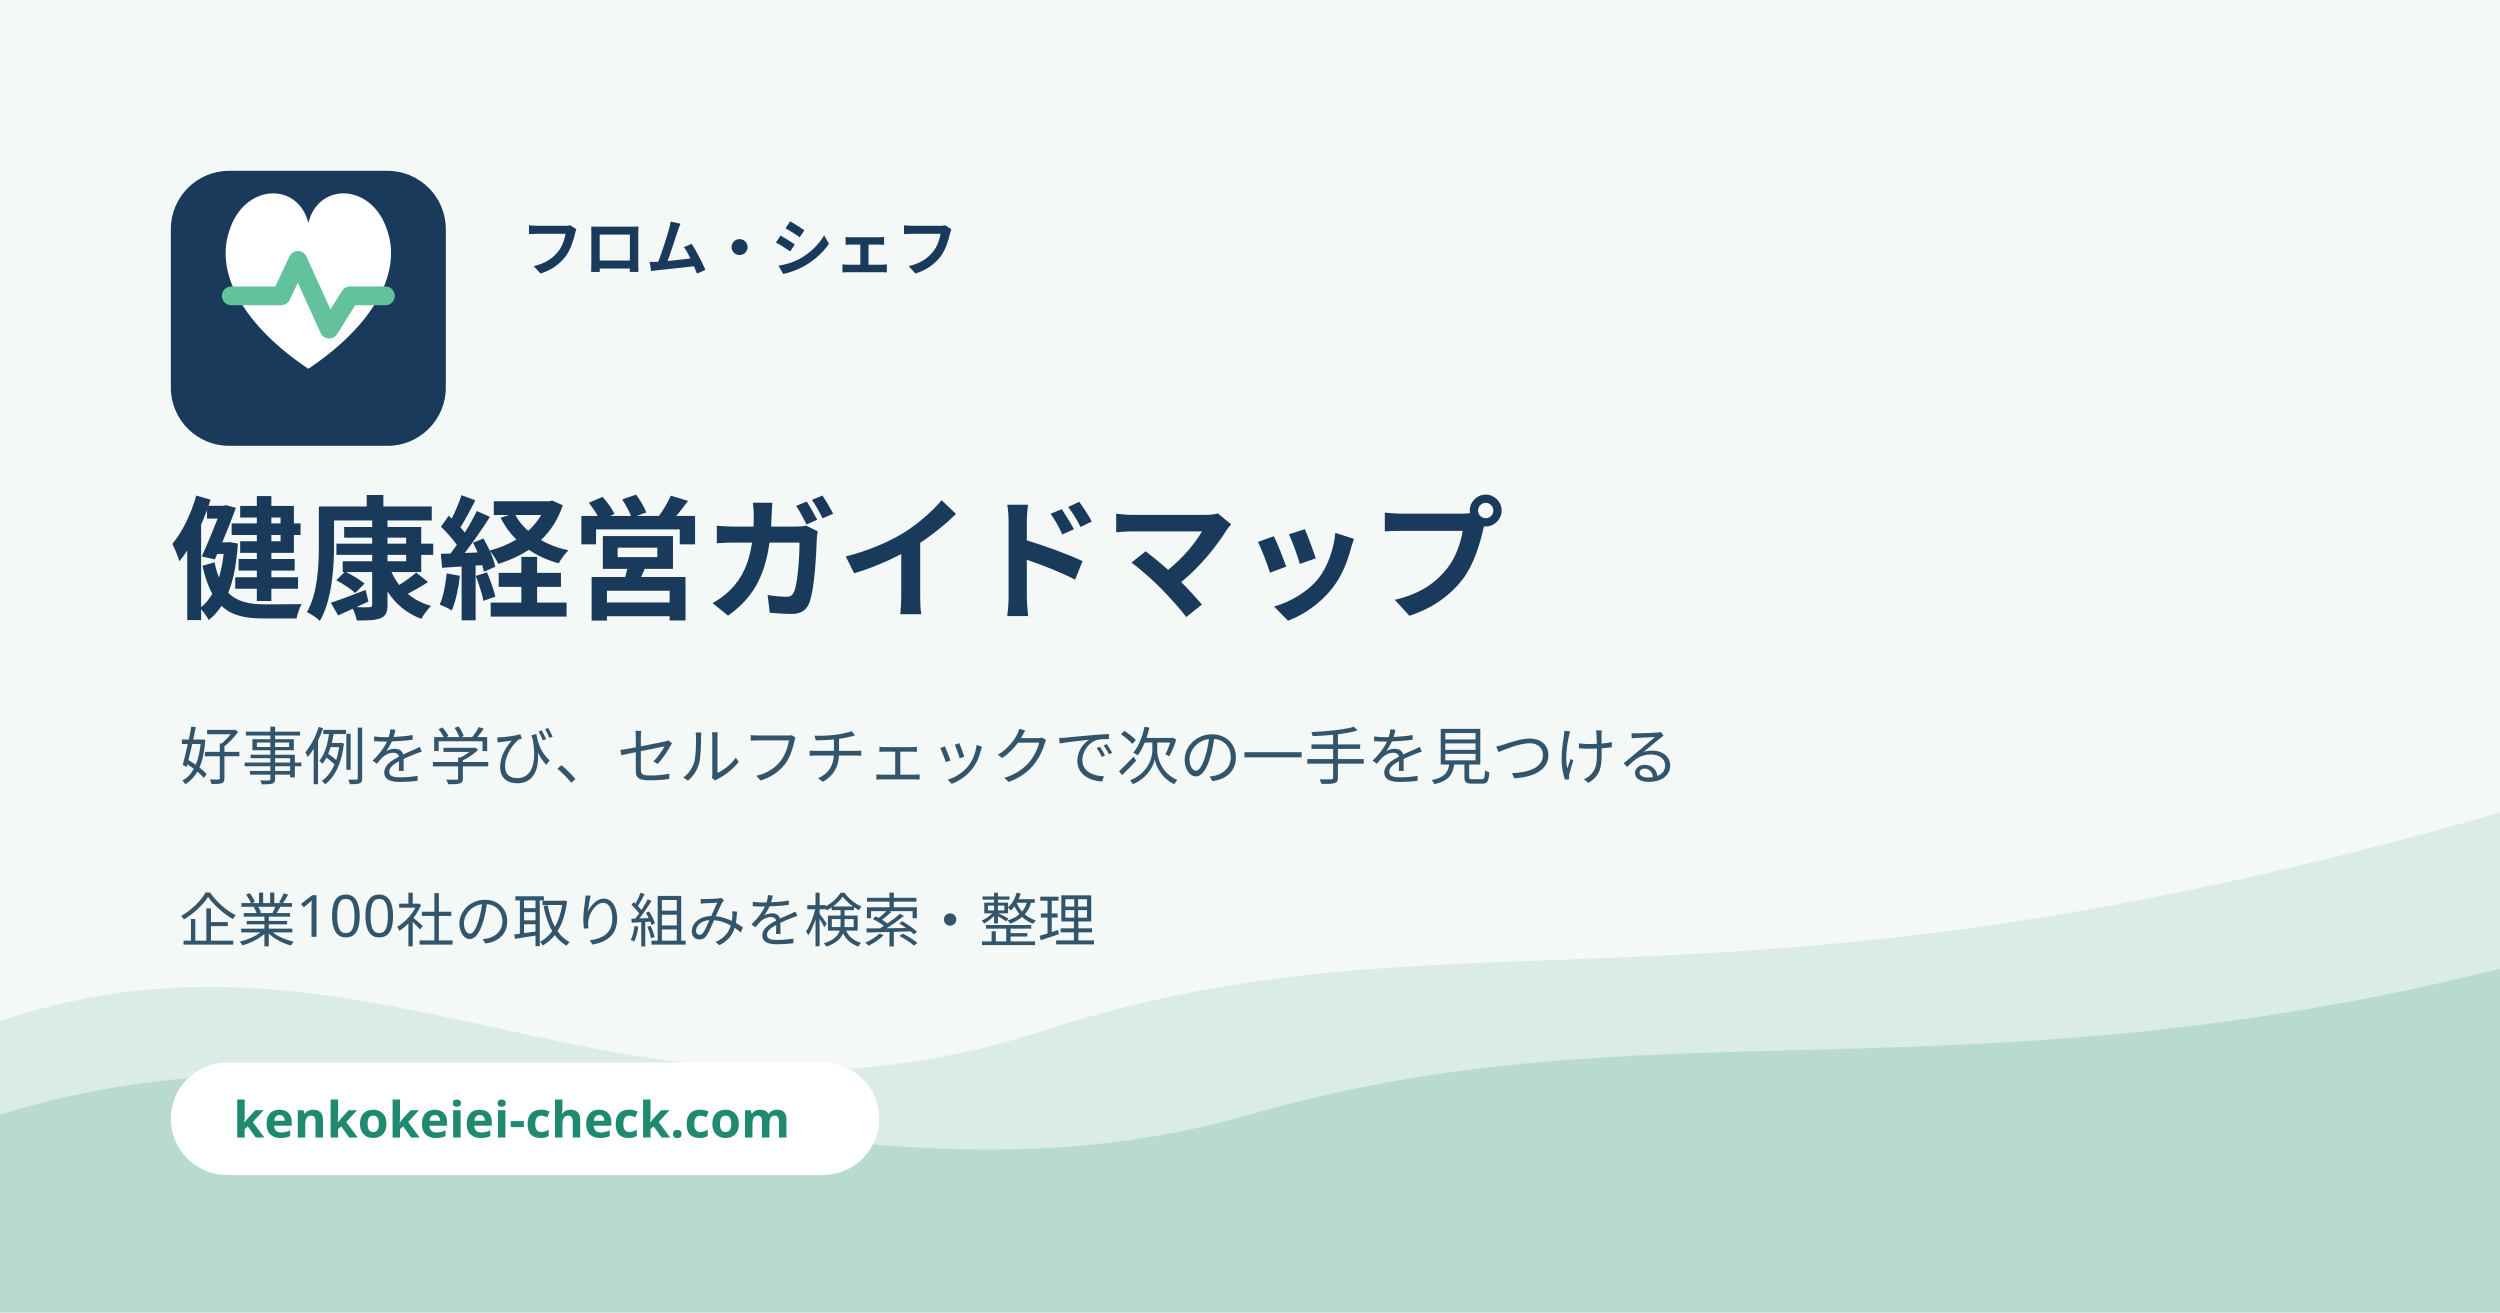
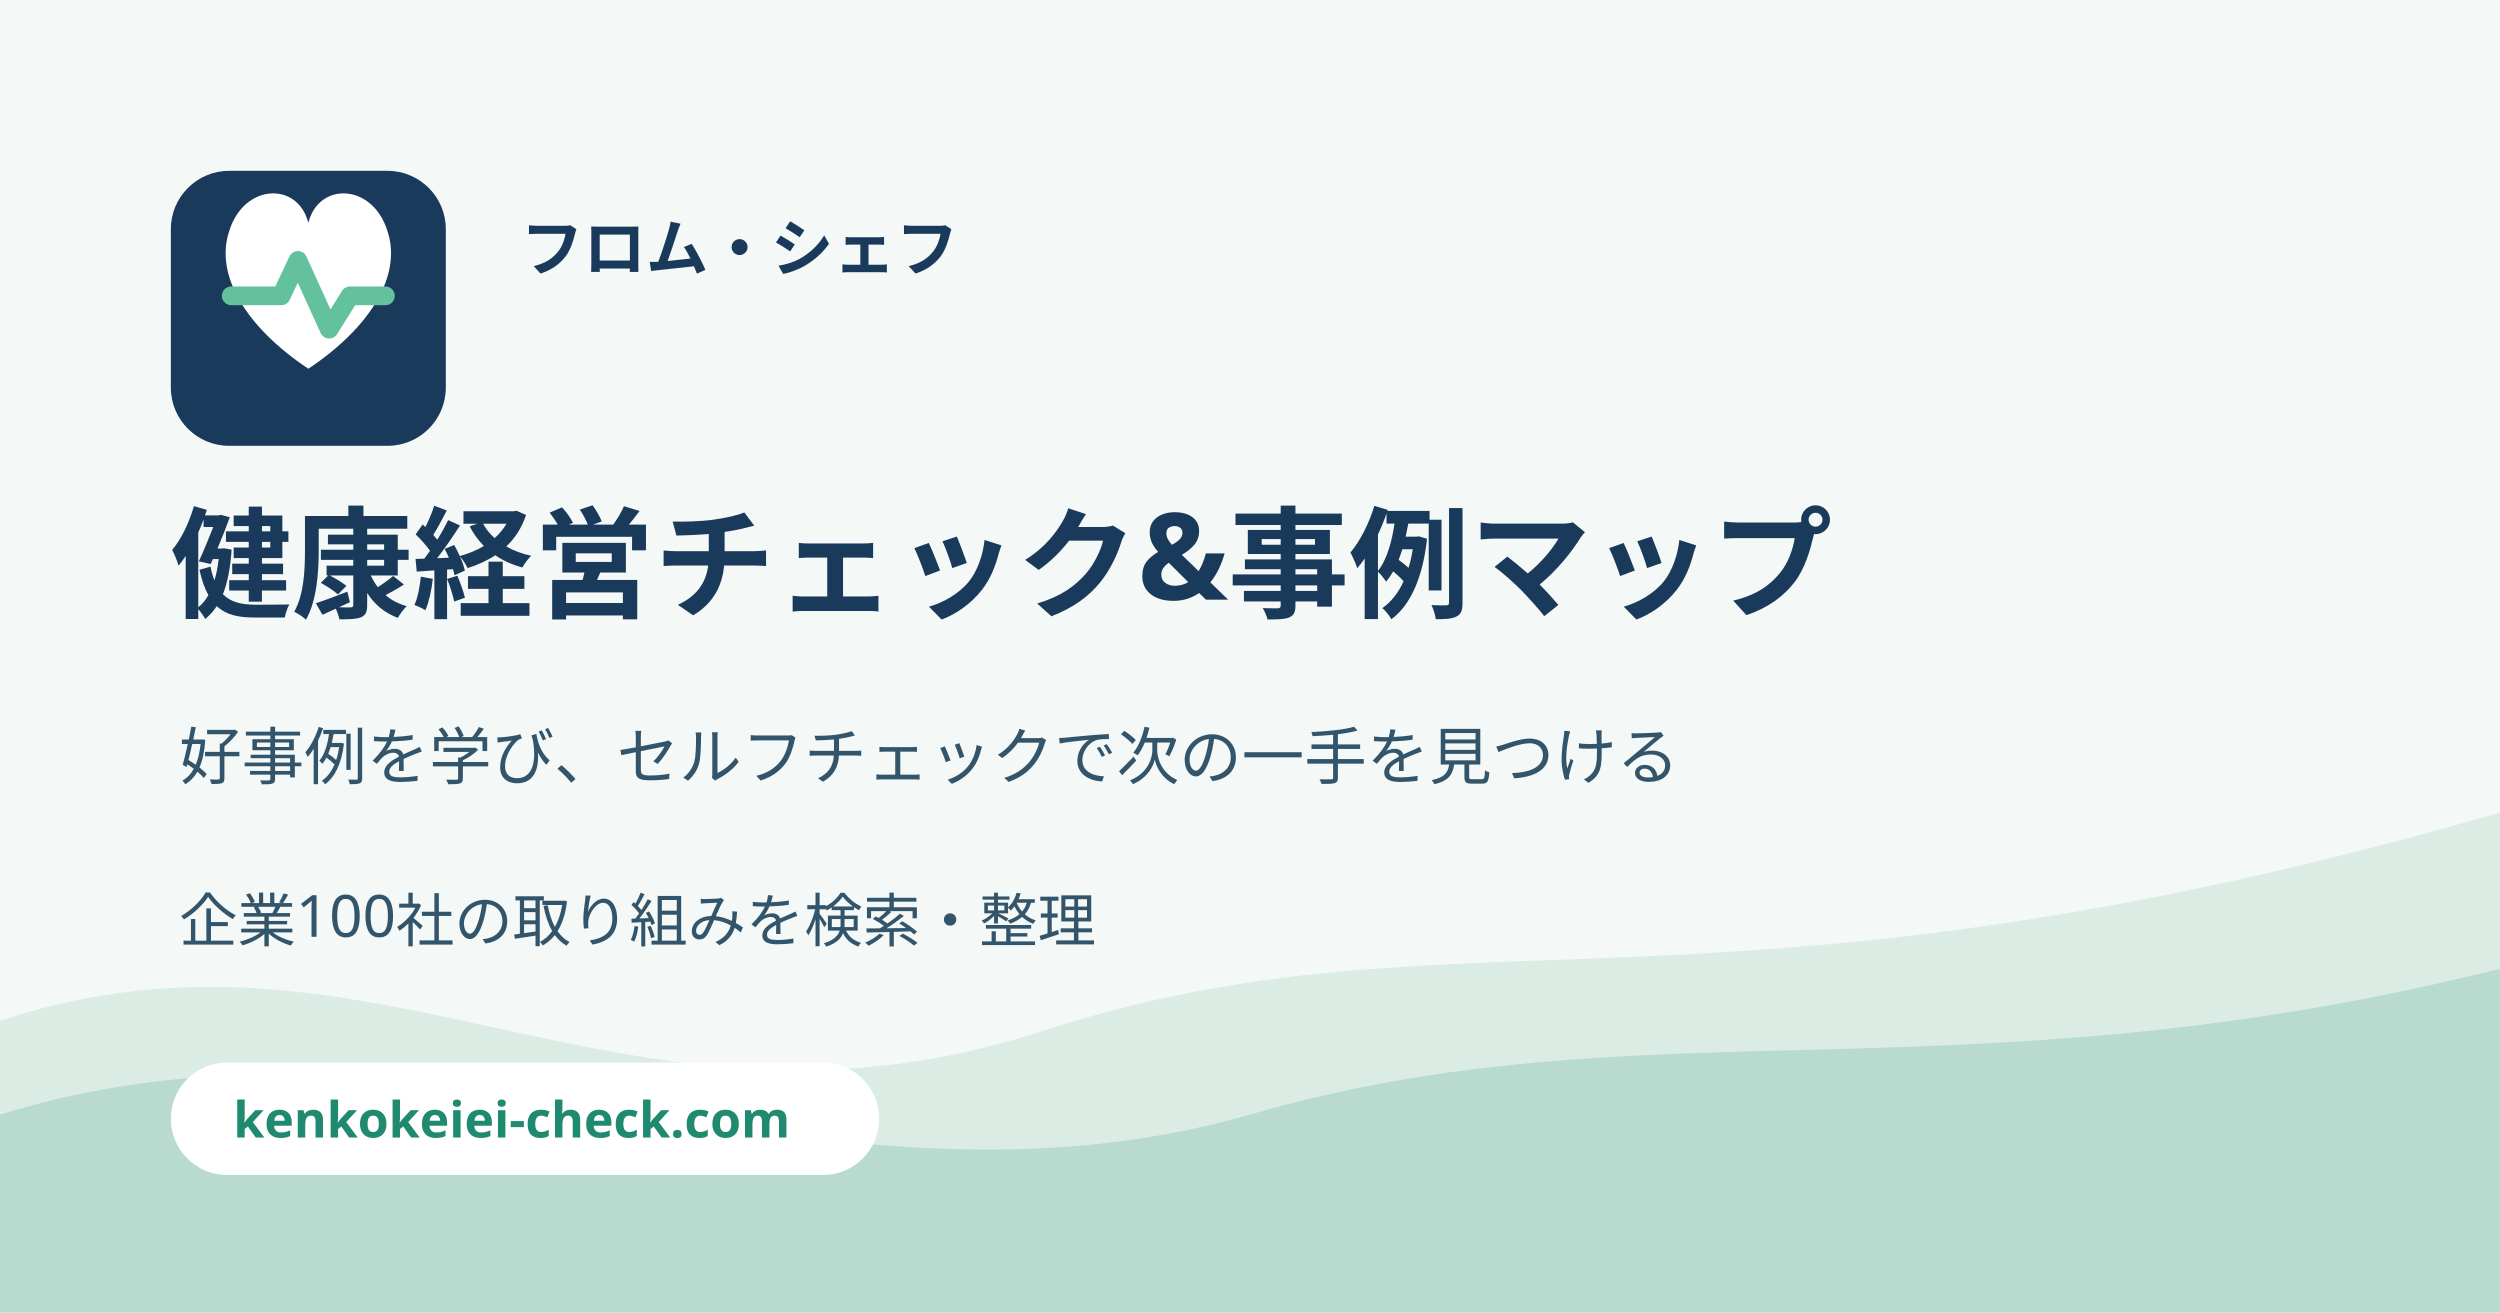
<svg xmlns="http://www.w3.org/2000/svg" width="1200" height="630" viewBox="0 0 1200 630" role="img" aria-labelledby="title desc">
  <rect width="1200" height="630" fill="#f4f8f6" />
  <path d="M0 490 C180 430 300 560 500 495 C700 430 820 500 1200 390 L1200 630 L0 630 Z" fill="#dbece4" />
  <path d="M0 535 C210 470 390 595 600 535 C790 480 940 530 1200 465 L1200 630 L0 630 Z" fill="#1f8a70" opacity="0.18" />
  <rect x="82" y="82" width="132" height="132" rx="28" fill="#1a3a5c" />
  <path d="M148 177 C118 157 103 132 110 111 C117 88 143 87 148 107 C153 87 179 88 186 111 C193 132 178 157 148 177 Z" fill="#ffffff" />
  <path d="M111 142 H135 L143 125 L158 158 L168 142 H185" fill="none" stroke="#63c29d" stroke-width="9" stroke-linecap="round" stroke-linejoin="round" />
  <text x="250" y="130" fill="#1a3a5c" font-size="30" font-family="Meiryo, 'Hiragino Kaku Gothic ProN', sans-serif" font-weight="700">フロム・シェフ</text>
-   <text x="82" y="292" fill="#1a3a5c" font-size="64" font-family="Meiryo, 'Hiragino Kaku Gothic ProN', sans-serif" font-weight="800">健康経営ガイドマップ</text>
+   <text x="82" y="292" fill="#1a3a5c" font-size="58" font-family="Meiryo, 'Hiragino Kaku Gothic ProN', sans-serif" font-weight="800">健康経営チェック&amp;事例マップ</text>
  <text x="86" y="374" fill="#33556c" font-size="30" font-family="Meiryo, 'Hiragino Kaku Gothic ProN', sans-serif">好事例を学び、セルフチェックで次の一手を見つける</text>
  <text x="86" y="452" fill="#33556c" font-size="28" font-family="Meiryo, 'Hiragino Kaku Gothic ProN', sans-serif">企業100社の取り組みを検索・整理</text>
  <rect x="82" y="510" width="340" height="54" rx="27" fill="#ffffff" />
  <text x="112" y="546" fill="#1f8a70" font-size="24" font-family="Meiryo, 'Hiragino Kaku Gothic ProN', sans-serif" font-weight="700">kenkokeiei-check.com</text>
</svg>
